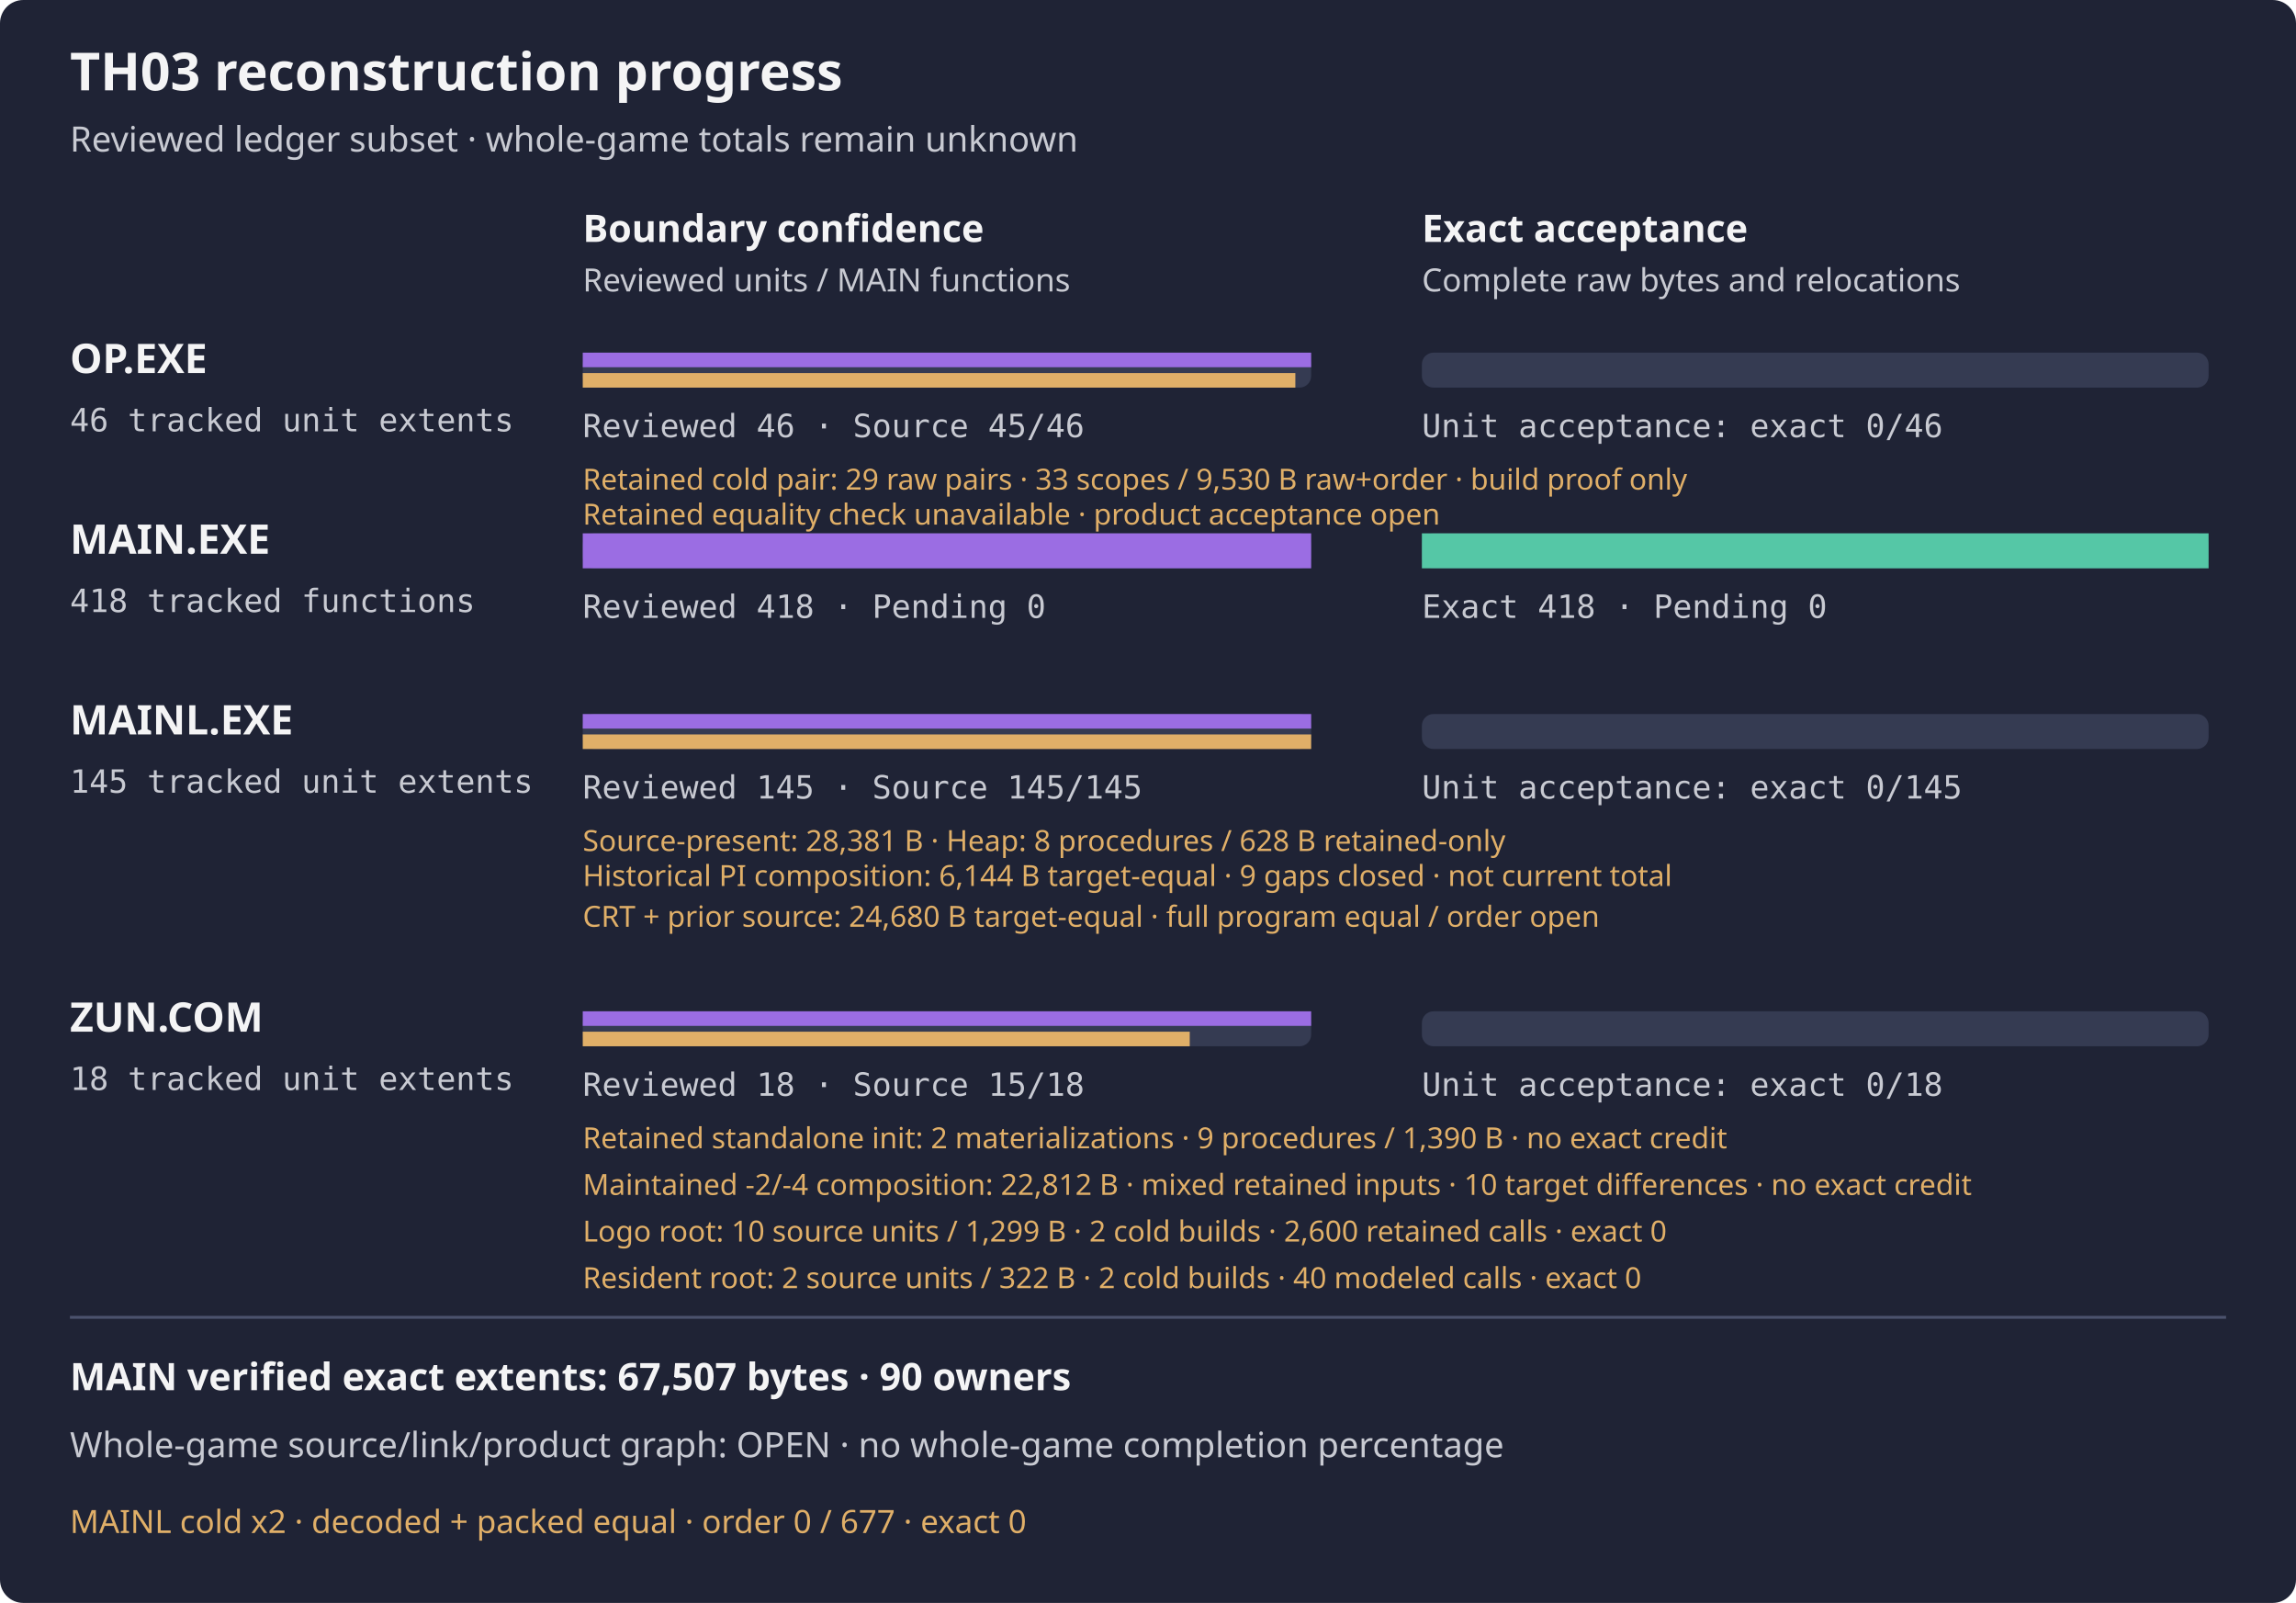
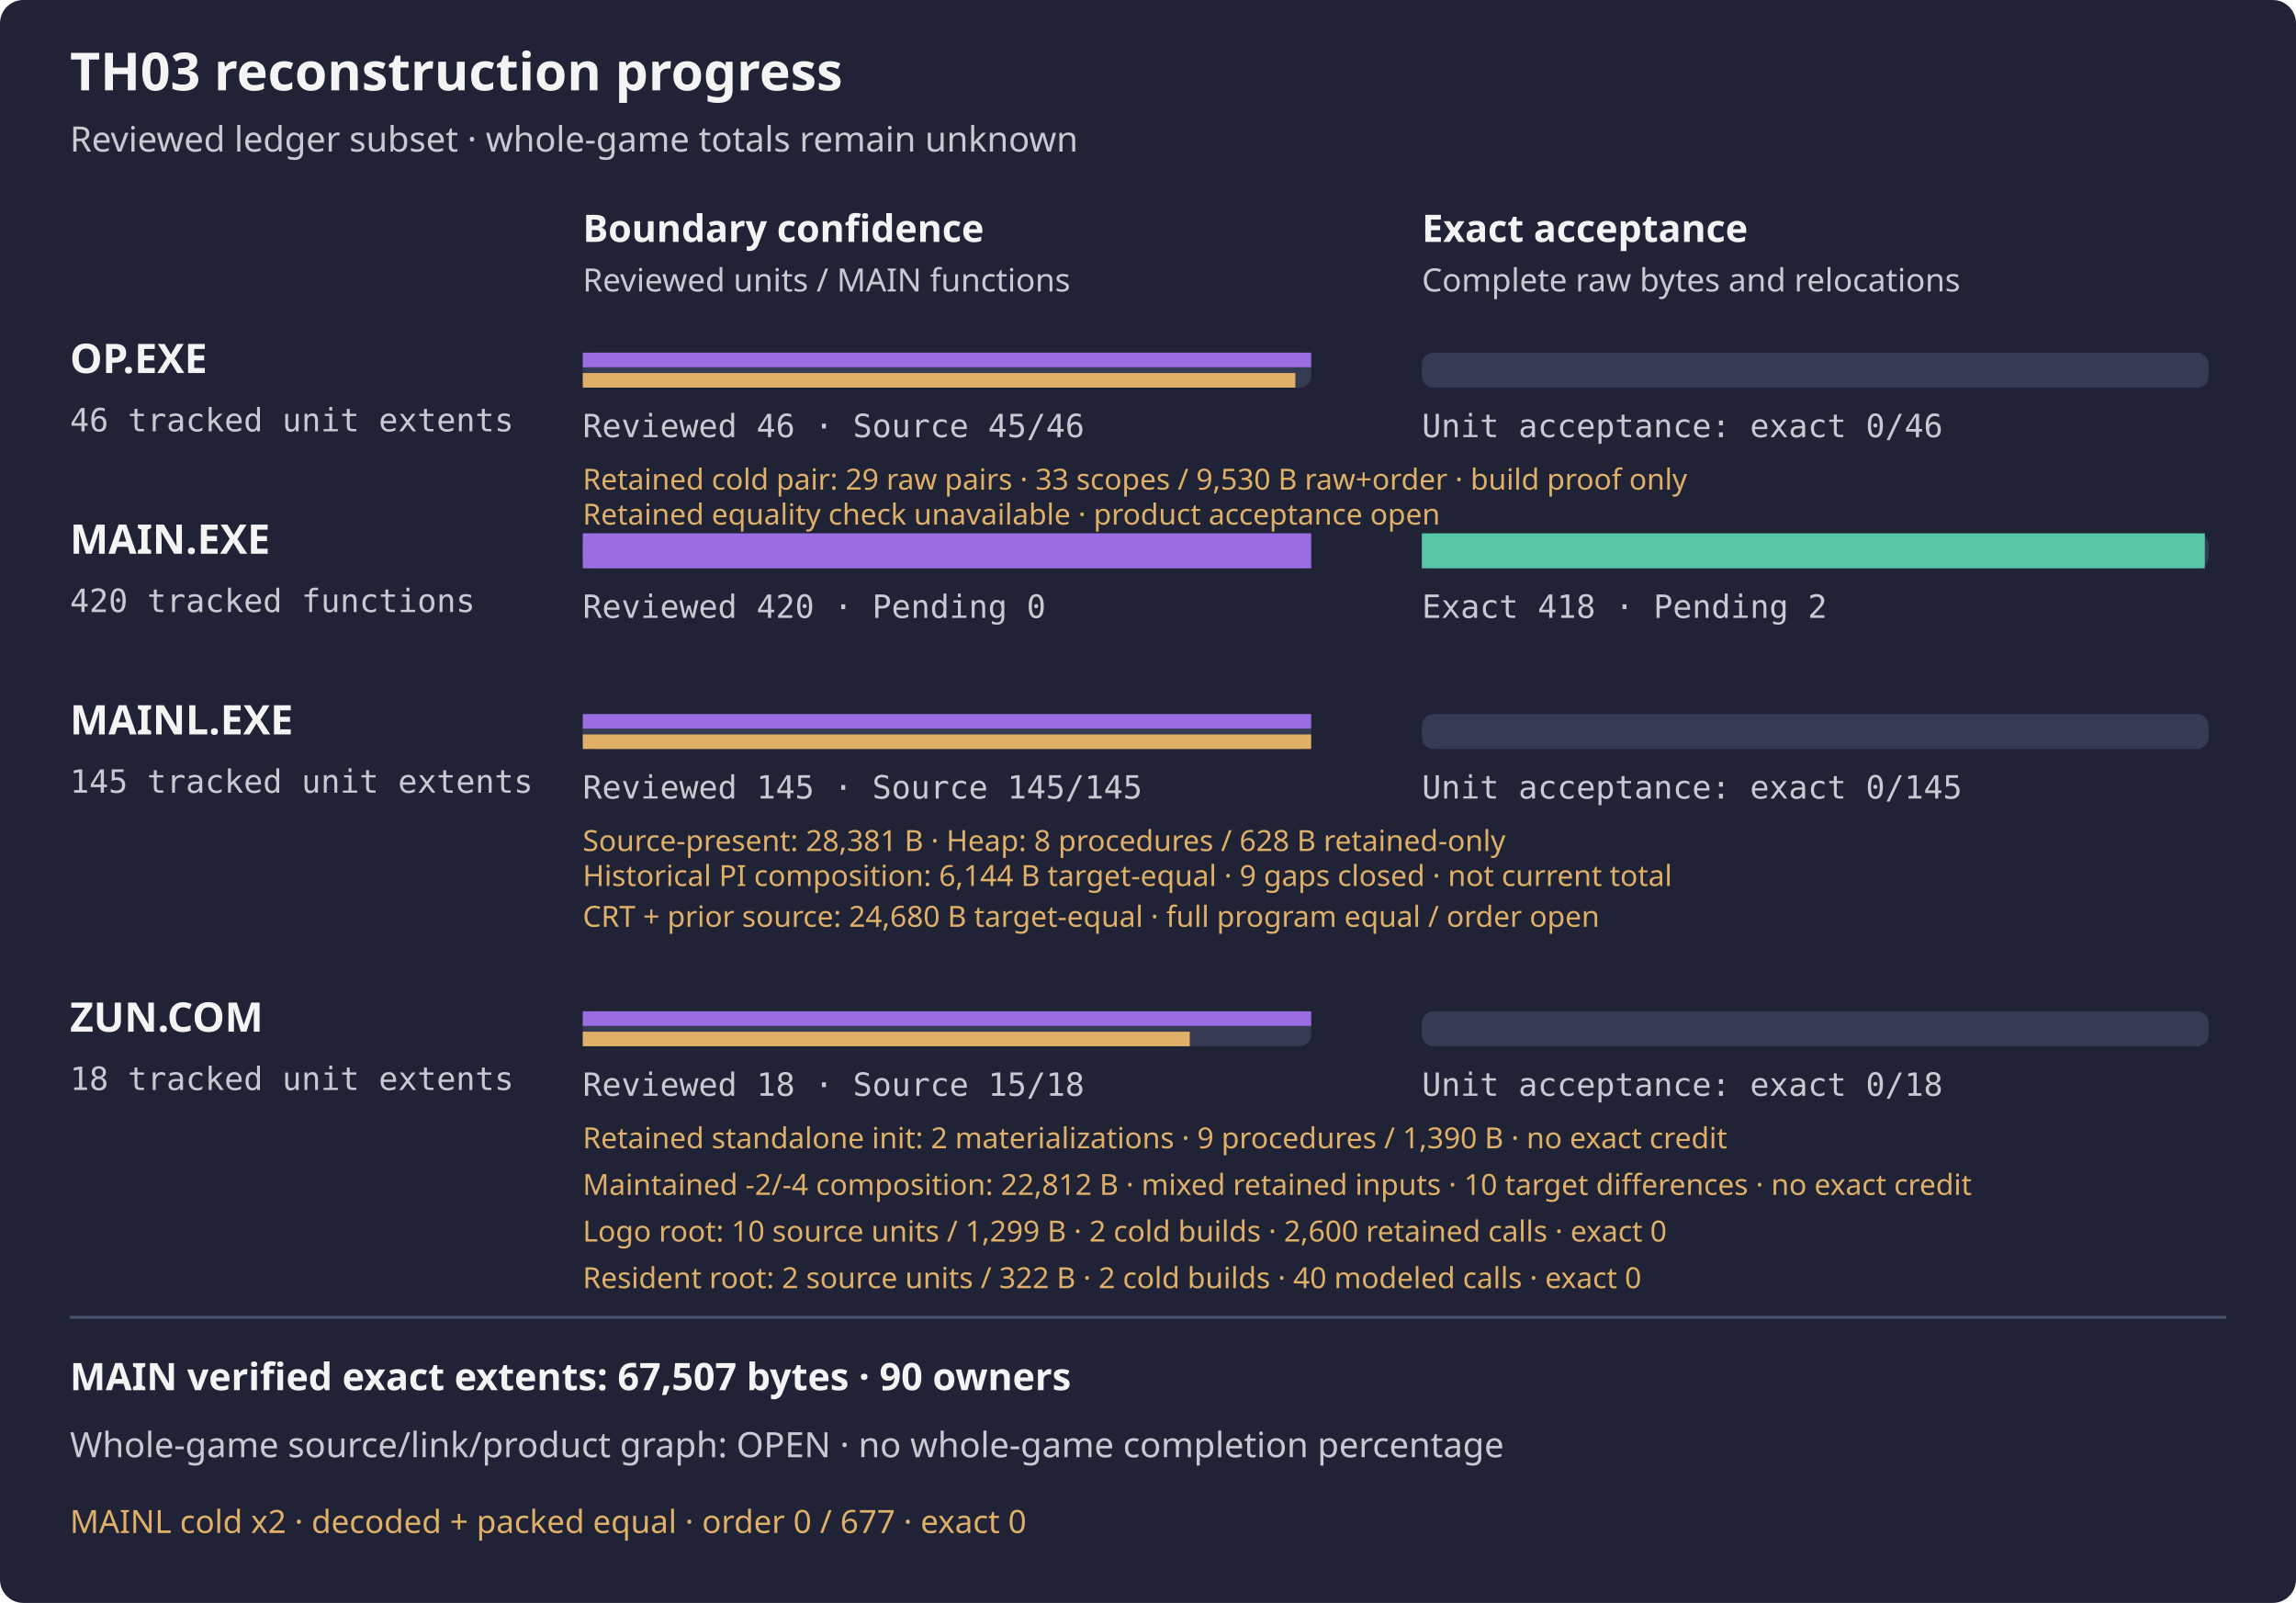
<svg xmlns="http://www.w3.org/2000/svg" width="788" height="550" viewBox="0 0 788 550" role="img" aria-label="TH03 reviewed subset reconstruction progress">
  <rect width="788" height="550" rx="8" fill="#1f2335" />
  <text x="24" y="31" fill="#f4f4f5" font-family="sans-serif" font-size="18" font-weight="600">TH03 reconstruction progress</text>
  <text x="24" y="52" fill="#c8cad2" font-family="sans-serif" font-size="12">Reviewed ledger subset · whole-game totals remain unknown</text>
  <text x="200" y="83" fill="#f4f4f5" font-family="sans-serif" font-size="13" font-weight="600">Boundary confidence</text>
  <text x="488" y="83" fill="#f4f4f5" font-family="sans-serif" font-size="13" font-weight="600">Exact acceptance</text>
  <text x="200" y="100" fill="#c8cad2" font-family="sans-serif" font-size="11">Reviewed units / MAIN functions</text>
  <text x="488" y="100" fill="#c8cad2" font-family="sans-serif" font-size="11">Complete raw bytes and relocations</text>
  <g aria-label="OP.EXE bars count tracked unit extents, not functions; source-present is not exact">
    <text x="24" y="128" fill="#f4f4f5" font-family="sans-serif" font-size="14" font-weight="600">OP.EXE</text>
    <text x="24" y="148" fill="#c8cad2" font-family="monospace" font-size="11">46 tracked unit extents</text>
    <rect x="200" y="121" width="250" height="12" rx="4" fill="#353b52" />
    <rect x="488" y="121" width="270" height="12" rx="4" fill="#353b52" />
    <rect x="200" y="121" width="250.00" height="5" fill="#9b6de3" />
    <rect x="200" y="128" width="244.57" height="5" fill="#e0af68" />
    <rect x="488" y="121" width="0.00" height="12" fill="#55c7a6" />
    <text x="200" y="150" fill="#c8cad2" font-family="monospace" font-size="11">Reviewed 46 · Source 45/46</text>
    <text x="488" y="150" fill="#c8cad2" font-family="monospace" font-size="11">Unit acceptance: exact 0/46</text>
  </g>
  <text x="200" y="168" fill="#e0af68" font-family="sans-serif" font-size="10">Retained cold pair: 29 raw pairs · 33 scopes / 9,530 B raw+order · build proof only</text>
  <text x="200" y="180" fill="#e0af68" font-family="sans-serif" font-size="10">Retained equality check unavailable · product acceptance open</text>
  <text x="24" y="190" fill="#f4f4f5" font-family="sans-serif" font-size="14" font-weight="600">MAIN.EXE</text>
-   <text x="24" y="210" fill="#c8cad2" font-family="monospace" font-size="11">418 tracked functions</text>
+   <text x="24" y="210" fill="#c8cad2" font-family="monospace" font-size="11">420 tracked functions</text>
  <rect x="200" y="183" width="250" height="12" rx="4" fill="#353b52" />
  <rect x="488" y="183" width="270" height="12" rx="4" fill="#353b52" />
  <rect x="200" y="183" width="250.00" height="12" fill="#9b6de3" />
-   <rect x="488" y="183" width="270.00" height="12" fill="#55c7a6" />
-   <text x="200" y="212" fill="#c8cad2" font-family="monospace" font-size="11">Reviewed 418 · Pending 0</text>
-   <text x="488" y="212" fill="#c8cad2" font-family="monospace" font-size="11">Exact 418 · Pending 0</text>
+   <rect x="488" y="183" width="268.71" height="12" fill="#55c7a6" />
+   <text x="200" y="212" fill="#c8cad2" font-family="monospace" font-size="11">Reviewed 420 · Pending 0</text>
+   <text x="488" y="212" fill="#c8cad2" font-family="monospace" font-size="11">Exact 418 · Pending 2</text>
  <g aria-label="MAINL bars count tracked unit extents, not functions; source-present is not exact">
    <text x="24" y="252" fill="#f4f4f5" font-family="sans-serif" font-size="14" font-weight="600">MAINL.EXE</text>
    <text x="24" y="272" fill="#c8cad2" font-family="monospace" font-size="11">145 tracked unit extents</text>
    <rect x="200" y="245" width="250" height="12" rx="4" fill="#353b52" />
    <rect x="488" y="245" width="270" height="12" rx="4" fill="#353b52" />
    <rect x="200" y="245" width="250.00" height="5" fill="#9b6de3" />
    <rect x="200" y="252" width="250.00" height="5" fill="#e0af68" />
    <rect x="488" y="245" width="0.00" height="12" fill="#55c7a6" />
    <text x="200" y="274" fill="#c8cad2" font-family="monospace" font-size="11">Reviewed 145 · Source 145/145</text>
    <text x="488" y="274" fill="#c8cad2" font-family="monospace" font-size="11">Unit acceptance: exact 0/145</text>
    <text x="200" y="292" fill="#e0af68" font-family="sans-serif" font-size="10">Source-present: 28,381 B · Heap: 8 procedures / 628 B retained-only</text>
  </g>
  <text x="200" y="304" fill="#e0af68" font-family="sans-serif" font-size="10">Historical PI composition: 6,144 B target-equal · 9 gaps closed · not current total</text>
  <text x="200" y="318" fill="#e0af68" font-family="sans-serif" font-size="10">CRT + prior source: 24,680 B target-equal · full program equal / order open</text>
  <g aria-label="ZUN.COM bars count tracked unit extents, not functions; source-present is not exact">
    <text x="24" y="354" fill="#f4f4f5" font-family="sans-serif" font-size="14" font-weight="600">ZUN.COM</text>
    <text x="24" y="374" fill="#c8cad2" font-family="monospace" font-size="11">18 tracked unit extents</text>
    <rect x="200" y="347" width="250" height="12" rx="4" fill="#353b52" />
    <rect x="488" y="347" width="270" height="12" rx="4" fill="#353b52" />
    <rect x="200" y="347" width="250.00" height="5" fill="#9b6de3" />
    <rect x="200" y="354" width="208.33" height="5" fill="#e0af68" />
    <rect x="488" y="347" width="0.00" height="12" fill="#55c7a6" />
    <text x="200" y="376" fill="#c8cad2" font-family="monospace" font-size="11">Reviewed 18 · Source 15/18</text>
    <text x="488" y="376" fill="#c8cad2" font-family="monospace" font-size="11">Unit acceptance: exact 0/18</text>
  </g>
  <text x="200" y="394" fill="#e0af68" font-family="sans-serif" font-size="10">Retained standalone init: 2 materializations · 9 procedures / 1,390 B · no exact credit</text>
  <text x="200" y="410" fill="#e0af68" font-family="sans-serif" font-size="10" aria-label="Two equal 22,812-byte mixed-source outputs: maintained init (-2) and driver (-4), three retained other payloads and retained wrapper scaffold. Two independent driver materializations have raw OBJ/COM/MAP equality, no normalization or object reuse; first was not a predeclared pair, and second source mtimes were declared from observed first inputs. Fourteen wrapper-only observations and wrong-transfer negative pass; no payload execution or native composition build. Ten target differences remain; no exact acceptance or DIET closure">Maintained -2/-4 composition: 22,812 B · mixed retained inputs · 10 target differences · no exact credit</text>
  <text x="200" y="426" fill="#e0af68" font-family="sans-serif" font-size="10" aria-label="Ten maintained logo root source units, 1299 CODE bytes; raw identical OBJ COM MAP from two cold builds, vendor context unowned, 2600 retained target and first-candidate model calls, no new model or exact acceptance">Logo root: 10 source units / 1,299 B · 2 cold builds · 2,600 retained calls · exact 0</text>
  <text x="200" y="442" fill="#e0af68" font-family="sans-serif" font-size="10" aria-label="Two maintained resident source units, 322 CODE bytes and separate 307 DATA bytes; two cold builds, forty retained target and first-candidate modeled calls, no whole payload or exact acceptance">Resident root: 2 source units / 322 B · 2 cold builds · 40 modeled calls · exact 0</text>
  <path d="M24 452 H764" stroke="#4b526d" />
  <text x="24" y="477" fill="#f4f4f5" font-family="sans-serif" font-size="13" font-weight="600">MAIN verified exact extents: 67,507 bytes · 90 owners</text>
  <text x="24" y="500" fill="#c8cad2" font-family="sans-serif" font-size="12">Whole-game source/link/product graph: OPEN · no whole-game completion percentage</text>
  <text x="24" y="526" fill="#e0af68" font-family="sans-serif" font-size="11">MAINL cold x2 · decoded + packed equal · order 0 / 677 · exact 0</text>
</svg>
